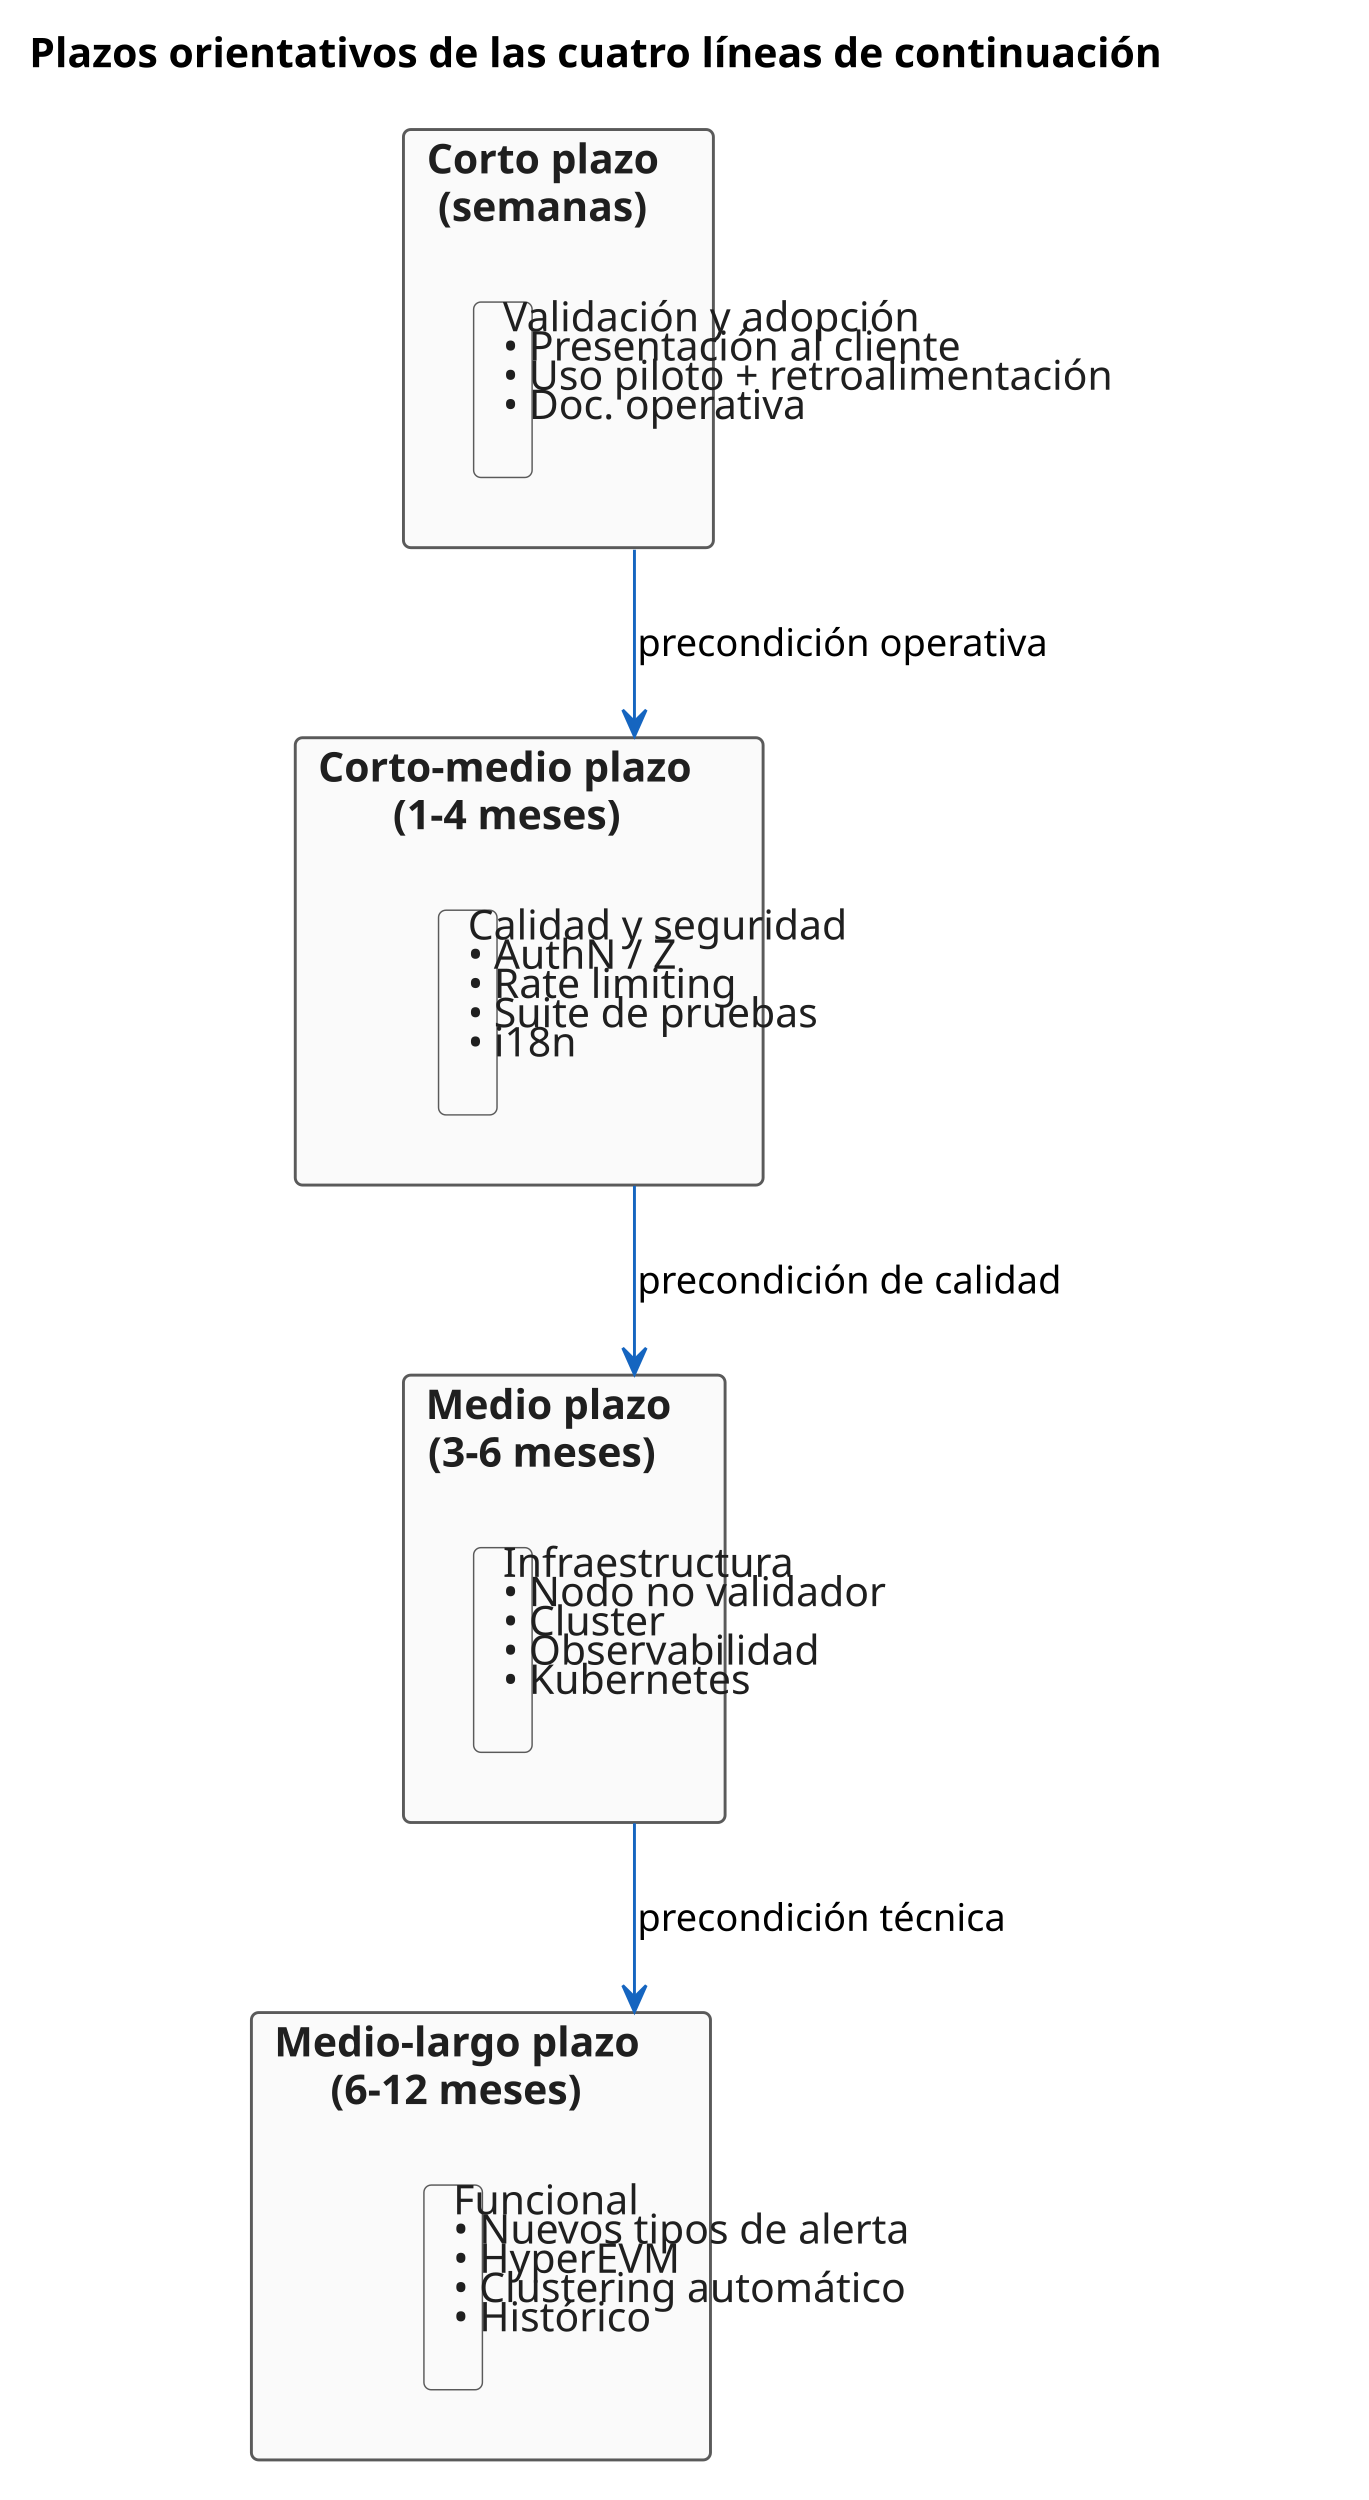
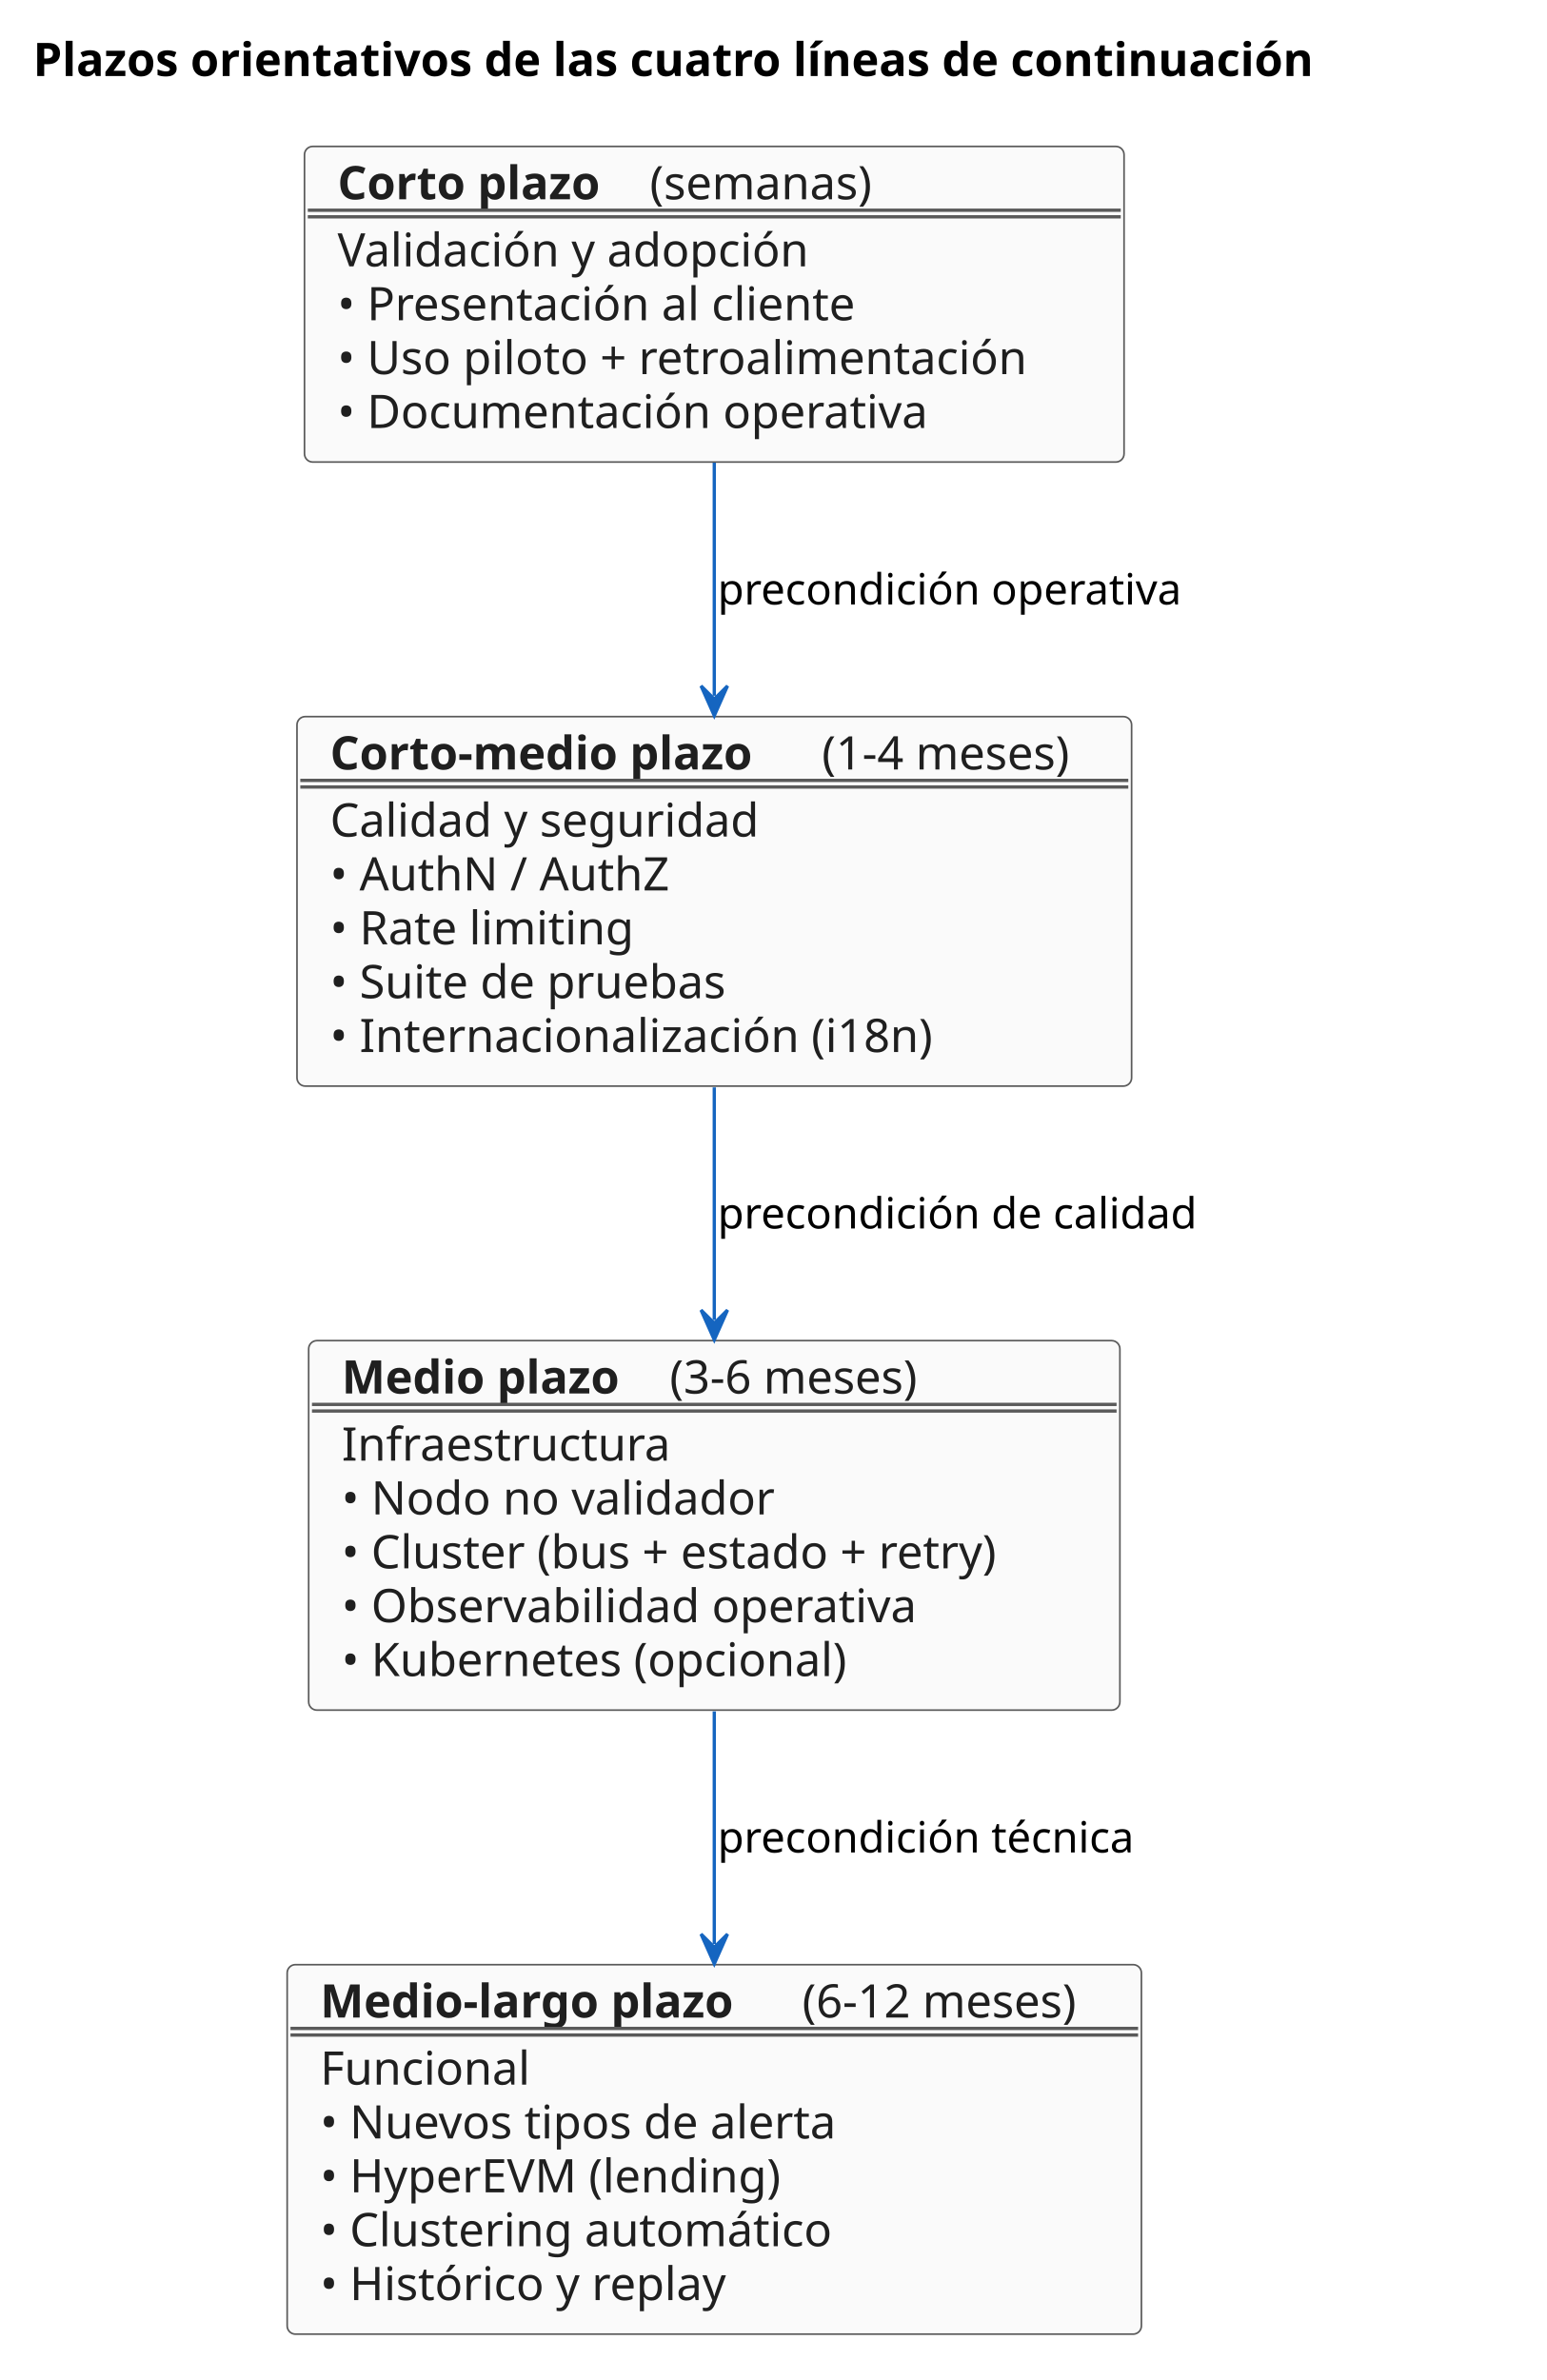
- <svg xmlns="http://www.w3.org/2000/svg" contentStyleType="text/css" data-diagram-type="DESCRIPTION" height="855px" preserveAspectRatio="none" style="width:468px;height:855px;background:#FFFFFF;" version="1.1" viewBox="0 0 468 855" width="468px" zoomAndPan="magnify">
+ <svg xmlns="http://www.w3.org/2000/svg" contentStyleType="text/css" data-diagram-type="CLASS" height="720px" preserveAspectRatio="none" style="width:468px;height:720px;background:#FFFFFF;" version="1.1" viewBox="0 0 468 720" width="468px" zoomAndPan="magnify">
  <defs />
  <g>
    <g class="title" data-source-line="9">
      <text fill="#000000" font-family="sans-serif" font-size="14" font-weight="700" lengthAdjust="spacing" textLength="441.034" x="10" y="22.995">Plazos orientativos de las cuatro líneas de continuación</text>
    </g>
-     <g class="cluster" data-qualified-name="P1" data-source-line="11" id="ent0002">
-       <rect fill="#FAFAFA" height="143" rx="2.5" ry="2.5" style="stroke:#5A5A5A;stroke-width:1;" width="106" x="137.981" y="44.297" />
-       <text fill="#1F1F1F" font-family="sans-serif" font-size="14" font-weight="700" lengthAdjust="spacing" textLength="90.016" x="145.973" y="59.292">Corto plazo</text>
-       <text fill="#1F1F1F" font-family="sans-serif" font-size="14" font-weight="700" lengthAdjust="spacing" textLength="82.407" x="149.777" y="75.589">(semanas)</text>
+     <g class="entity" data-qualified-name="P1" data-source-line="11" id="ent0002">
+       <rect fill="#FAFAFA" height="95.484" rx="2.5" ry="2.5" style="stroke:#5A5A5A;stroke-width:0.5;" width="247.938" x="92.115" y="44.297" />
+       <text fill="#1F1F1F" font-family="sans-serif" font-size="14" font-weight="700" lengthAdjust="spacing" textLength="90.016" x="102.115" y="60.292">Corto plazo</text>
+       <text fill="#1F1F1F" font-family="sans-serif" font-size="14" lengthAdjust="spacing" textLength="73.794" x="196.581" y="60.292">(semanas)</text>
+       <line style="stroke:#5A5A5A;stroke-width:1;" x1="93.115" x2="339.053" y1="63.594" y2="63.594" />
+       <line style="stroke:#5A5A5A;stroke-width:1;" x1="93.115" x2="339.053" y1="65.594" y2="65.594" />
+       <text fill="#1F1F1F" font-family="sans-serif" font-size="14" lengthAdjust="spacing" textLength="153.556" x="102.115" y="80.589">Validación y adopción</text>
+       <text fill="#1F1F1F" font-family="sans-serif" font-size="14" lengthAdjust="spacing" textLength="171.828" x="102.115" y="96.886">• Presentación al cliente</text>
+       <text fill="#1F1F1F" font-family="sans-serif" font-size="14" lengthAdjust="spacing" textLength="227.938" x="102.115" y="113.183">• Uso piloto + retroalimentación</text>
+       <text fill="#1F1F1F" font-family="sans-serif" font-size="14" lengthAdjust="spacing" textLength="193.935" x="102.115" y="129.48">• Documentación operativa</text>
    </g>
-     <g class="cluster" data-qualified-name="P2" data-source-line="15" id="ent0004">
-       <rect fill="#FAFAFA" height="153" rx="2.5" ry="2.5" style="stroke:#5A5A5A;stroke-width:1;" width="160" x="100.981" y="252.297" />
-       <text fill="#1F1F1F" font-family="sans-serif" font-size="14" font-weight="700" lengthAdjust="spacing" textLength="144.348" x="108.807" y="267.292">Corto-medio plazo</text>
-       <text fill="#1F1F1F" font-family="sans-serif" font-size="14" font-weight="700" lengthAdjust="spacing" textLength="93.208" x="134.376" y="283.589">(1-4 meses)</text>
+     <g class="entity" data-qualified-name="P2" data-source-line="20" id="ent0003">
+       <rect fill="#FAFAFA" height="111.781" rx="2.5" ry="2.5" style="stroke:#5A5A5A;stroke-width:0.5;" width="252.49" x="89.846" y="216.787" />
+       <text fill="#1F1F1F" font-family="sans-serif" font-size="14" font-weight="700" lengthAdjust="spacing" textLength="144.348" x="99.846" y="232.782">Corto-medio plazo</text>
+       <text fill="#1F1F1F" font-family="sans-serif" font-size="14" lengthAdjust="spacing" textLength="83.692" x="248.643" y="232.782">(1-4 meses)</text>
+       <line style="stroke:#5A5A5A;stroke-width:1;" x1="90.846" x2="341.336" y1="236.084" y2="236.084" />
+       <line style="stroke:#5A5A5A;stroke-width:1;" x1="90.846" x2="341.336" y1="238.084" y2="238.084" />
+       <text fill="#1F1F1F" font-family="sans-serif" font-size="14" lengthAdjust="spacing" textLength="139.337" x="99.846" y="253.079">Calidad y seguridad</text>
+       <text fill="#1F1F1F" font-family="sans-serif" font-size="14" lengthAdjust="spacing" textLength="112.014" x="99.846" y="269.376">• AuthN / AuthZ</text>
+       <text fill="#1F1F1F" font-family="sans-serif" font-size="14" lengthAdjust="spacing" textLength="102.013" x="99.846" y="285.673">• Rate limiting</text>
+       <text fill="#1F1F1F" font-family="sans-serif" font-size="14" lengthAdjust="spacing" textLength="131.749" x="99.846" y="301.969">• Suite de pruebas</text>
+       <text fill="#1F1F1F" font-family="sans-serif" font-size="14" lengthAdjust="spacing" textLength="199.309" x="99.846" y="318.266">• Internacionalización (i18n)</text>
    </g>
-     <g class="cluster" data-qualified-name="P3" data-source-line="19" id="ent0006">
-       <rect fill="#FAFAFA" height="153" rx="2.5" ry="2.5" style="stroke:#5A5A5A;stroke-width:1;" width="110" x="137.981" y="470.297" />
-       <text fill="#1F1F1F" font-family="sans-serif" font-size="14" font-weight="700" lengthAdjust="spacing" textLength="94.773" x="145.594" y="485.292">Medio plazo</text>
-       <text fill="#1F1F1F" font-family="sans-serif" font-size="14" font-weight="700" lengthAdjust="spacing" textLength="93.208" x="146.376" y="501.589">(3-6 meses)</text>
+     <g class="entity" data-qualified-name="P3" data-source-line="30" id="ent0004">
+       <rect fill="#FAFAFA" height="111.781" rx="2.5" ry="2.5" style="stroke:#5A5A5A;stroke-width:0.5;" width="245.415" x="93.376" y="405.567" />
+       <text fill="#1F1F1F" font-family="sans-serif" font-size="14" font-weight="700" lengthAdjust="spacing" textLength="94.773" x="103.376" y="421.562">Medio plazo</text>
+       <text fill="#1F1F1F" font-family="sans-serif" font-size="14" lengthAdjust="spacing" textLength="83.692" x="202.599" y="421.562">(3-6 meses)</text>
+       <line style="stroke:#5A5A5A;stroke-width:1;" x1="94.376" x2="337.791" y1="424.864" y2="424.864" />
+       <line style="stroke:#5A5A5A;stroke-width:1;" x1="94.376" x2="337.791" y1="426.864" y2="426.864" />
+       <text fill="#1F1F1F" font-family="sans-serif" font-size="14" lengthAdjust="spacing" textLength="104.686" x="103.376" y="441.859">Infraestructura</text>
+       <text fill="#1F1F1F" font-family="sans-serif" font-size="14" lengthAdjust="spacing" textLength="140.855" x="103.376" y="458.156">• Nodo no validador</text>
+       <text fill="#1F1F1F" font-family="sans-serif" font-size="14" lengthAdjust="spacing" textLength="225.415" x="103.376" y="474.453">• Cluster (bus + estado + retry)</text>
+       <text fill="#1F1F1F" font-family="sans-serif" font-size="14" lengthAdjust="spacing" textLength="189.144" x="103.376" y="490.75">• Observabilidad operativa</text>
+       <text fill="#1F1F1F" font-family="sans-serif" font-size="14" lengthAdjust="spacing" textLength="167.221" x="103.376" y="507.046">• Kubernetes (opcional)</text>
    </g>
-     <g class="cluster" data-qualified-name="P4" data-source-line="23" id="ent0008">
-       <rect fill="#FAFAFA" height="153" rx="2.5" ry="2.5" style="stroke:#5A5A5A;stroke-width:1;" width="157" x="85.981" y="688.297" />
-       <text fill="#1F1F1F" font-family="sans-serif" font-size="14" font-weight="700" lengthAdjust="spacing" textLength="141.374" x="93.793" y="703.292">Medio-largo plazo</text>
-       <text fill="#1F1F1F" font-family="sans-serif" font-size="14" font-weight="700" lengthAdjust="spacing" textLength="102.949" x="113.006" y="719.589">(6-12 meses)</text>
+     <g class="entity" data-qualified-name="P4" data-source-line="40" id="ent0005">
+       <rect fill="#FAFAFA" height="111.781" rx="2.5" ry="2.5" style="stroke:#5A5A5A;stroke-width:0.5;" width="258.424" x="86.876" y="594.347" />
+       <text fill="#1F1F1F" font-family="sans-serif" font-size="14" font-weight="700" lengthAdjust="spacing" textLength="141.374" x="96.876" y="610.342">Medio-largo plazo</text>
+       <text fill="#1F1F1F" font-family="sans-serif" font-size="14" lengthAdjust="spacing" textLength="92.6" x="242.7" y="610.342">(6-12 meses)</text>
+       <line style="stroke:#5A5A5A;stroke-width:1;" x1="87.876" x2="344.299" y1="613.644" y2="613.644" />
+       <line style="stroke:#5A5A5A;stroke-width:1;" x1="87.876" x2="344.299" y1="615.644" y2="615.644" />
+       <text fill="#1F1F1F" font-family="sans-serif" font-size="14" lengthAdjust="spacing" textLength="67.293" x="96.876" y="630.639">Funcional</text>
+       <text fill="#1F1F1F" font-family="sans-serif" font-size="14" lengthAdjust="spacing" textLength="170.693" x="96.876" y="646.936">• Nuevos tipos de alerta</text>
+       <text fill="#1F1F1F" font-family="sans-serif" font-size="14" lengthAdjust="spacing" textLength="152.565" x="96.876" y="663.233">• HyperEVM (lending)</text>
+       <text fill="#1F1F1F" font-family="sans-serif" font-size="14" lengthAdjust="spacing" textLength="167.863" x="96.876" y="679.529">• Clustering automático</text>
+       <text fill="#1F1F1F" font-family="sans-serif" font-size="14" lengthAdjust="spacing" textLength="135.577" x="96.876" y="695.826">• Histórico y replay</text>
    </g>
-     <g class="entity" data-qualified-name="P1.L1" data-source-line="12" id="ent0003">
-       <rect fill="#FAFAFA" height="60" rx="2.5" ry="2.5" style="stroke:#5A5A5A;stroke-width:0.5;" width="20" x="161.981" y="103.297" />
-       <text fill="#1F1F1F" font-family="sans-serif" font-size="14" lengthAdjust="spacing" textLength="0" x="171.981" y="113.297">Validación y adopción</text>
-       <text fill="#1F1F1F" font-family="sans-serif" font-size="14" lengthAdjust="spacing" textLength="0" x="171.981" y="123.297">• Presentación al cliente</text>
-       <text fill="#1F1F1F" font-family="sans-serif" font-size="14" lengthAdjust="spacing" textLength="0" x="171.981" y="133.297">• Uso piloto + retroalimentación</text>
-       <text fill="#1F1F1F" font-family="sans-serif" font-size="14" lengthAdjust="spacing" textLength="0" x="171.981" y="143.297">• Doc. operativa</text>
+     <g class="link" data-entity-1="ent0002" data-entity-2="ent0003" data-link-type="dependency" data-source-line="50" id="lnk6">
+       <path codeLine="50" d="M216.085,139.977 C216.085,163.437 216.085,185.987 216.085,210.497" fill="none" id="P1-to-P2" style="stroke:#1565C0;stroke-width:1;" />
+       <polygon fill="#1565C0" points="216.085,216.497,220.085,207.497,216.085,211.497,212.085,207.497,216.085,216.497" style="stroke:#1565C0;stroke-width:1;" />
+       <text fill="#000000" font-family="sans-serif" font-size="13" lengthAdjust="spacing" textLength="149.767" x="217.085" y="182.854">precondición operativa</text>
    </g>
-     <g class="entity" data-qualified-name="P2.L2" data-source-line="16" id="ent0005">
-       <rect fill="#FAFAFA" height="70" rx="2.5" ry="2.5" style="stroke:#5A5A5A;stroke-width:0.5;" width="20" x="149.981" y="311.297" />
-       <text fill="#1F1F1F" font-family="sans-serif" font-size="14" lengthAdjust="spacing" textLength="0" x="159.981" y="321.297">Calidad y seguridad</text>
-       <text fill="#1F1F1F" font-family="sans-serif" font-size="14" lengthAdjust="spacing" textLength="0" x="159.981" y="331.297">• AuthN / Z</text>
-       <text fill="#1F1F1F" font-family="sans-serif" font-size="14" lengthAdjust="spacing" textLength="0" x="159.981" y="341.297">• Rate limiting</text>
-       <text fill="#1F1F1F" font-family="sans-serif" font-size="14" lengthAdjust="spacing" textLength="0" x="159.981" y="351.297">• Suite de pruebas</text>
-       <text fill="#1F1F1F" font-family="sans-serif" font-size="14" lengthAdjust="spacing" textLength="0" x="159.981" y="361.297">• i18n</text>
+     <g class="link" data-entity-1="ent0003" data-entity-2="ent0004" data-link-type="dependency" data-source-line="51" id="lnk7">
+       <path codeLine="51" d="M216.085,328.957 C216.085,353.057 216.085,375.237 216.085,399.317" fill="none" id="P2-to-P3" style="stroke:#1565C0;stroke-width:1;" />
+       <polygon fill="#1565C0" points="216.085,405.317,220.085,396.317,216.085,400.317,212.085,396.317,216.085,405.317" style="stroke:#1565C0;stroke-width:1;" />
+       <text fill="#000000" font-family="sans-serif" font-size="13" lengthAdjust="spacing" textLength="155.073" x="217.085" y="371.634">precondición de calidad</text>
    </g>
-     <g class="entity" data-qualified-name="P3.L3" data-source-line="20" id="ent0007">
-       <rect fill="#FAFAFA" height="70" rx="2.5" ry="2.5" style="stroke:#5A5A5A;stroke-width:0.5;" width="20" x="161.981" y="529.297" />
-       <text fill="#1F1F1F" font-family="sans-serif" font-size="14" lengthAdjust="spacing" textLength="0" x="171.981" y="539.297">Infraestructura</text>
-       <text fill="#1F1F1F" font-family="sans-serif" font-size="14" lengthAdjust="spacing" textLength="0" x="171.981" y="549.297">• Nodo no validador</text>
-       <text fill="#1F1F1F" font-family="sans-serif" font-size="14" lengthAdjust="spacing" textLength="0" x="171.981" y="559.297">• Cluster</text>
-       <text fill="#1F1F1F" font-family="sans-serif" font-size="14" lengthAdjust="spacing" textLength="0" x="171.981" y="569.297">• Observabilidad</text>
-       <text fill="#1F1F1F" font-family="sans-serif" font-size="14" lengthAdjust="spacing" textLength="0" x="171.981" y="579.297">• Kubernetes</text>
-     </g>
-     <g class="entity" data-qualified-name="P4.L4" data-source-line="24" id="ent0009">
-       <rect fill="#FAFAFA" height="70" rx="2.5" ry="2.5" style="stroke:#5A5A5A;stroke-width:0.5;" width="20" x="144.981" y="747.297" />
-       <text fill="#1F1F1F" font-family="sans-serif" font-size="14" lengthAdjust="spacing" textLength="0" x="154.981" y="757.297">Funcional</text>
-       <text fill="#1F1F1F" font-family="sans-serif" font-size="14" lengthAdjust="spacing" textLength="0" x="154.981" y="767.297">• Nuevos tipos de alerta</text>
-       <text fill="#1F1F1F" font-family="sans-serif" font-size="14" lengthAdjust="spacing" textLength="0" x="154.981" y="777.297">• HyperEVM</text>
-       <text fill="#1F1F1F" font-family="sans-serif" font-size="14" lengthAdjust="spacing" textLength="0" x="154.981" y="787.297">• Clustering automático</text>
-       <text fill="#1F1F1F" font-family="sans-serif" font-size="14" lengthAdjust="spacing" textLength="0" x="154.981" y="797.297">• Histórico</text>
-     </g>
-     <g class="link" data-entity-1="ent0002" data-entity-2="ent0004" data-link-type="dependency" data-source-line="27" id="lnk10">
-       <path d="M216.981,188.005 C216.981,188.358 216.981,188.712 216.981,189.067 C216.981,190.488 216.981,191.924 216.981,193.375 C216.981,196.277 216.981,199.238 216.981,202.246 C216.981,214.276 216.981,227.056 216.981,239.834 C216.981,243.029 216.981,246.224 216.981,249.407 C216.981,250.202 216.981,244.997 216.981,245.791" fill="none" id="P1-to-P2" style="stroke:#1565C0;stroke-width:1;" />
-       <polygon fill="#1565C0" points="216.981,251.791,220.981,242.791,216.981,246.791,212.981,242.791,216.981,251.791" style="stroke:#1565C0;stroke-width:1;" />
-       <text fill="#000000" font-family="sans-serif" font-size="13" lengthAdjust="spacing" textLength="149.767" x="217.981" y="224.364">precondición operativa</text>
-     </g>
-     <g class="link" data-entity-1="ent0004" data-entity-2="ent0006" data-link-type="dependency" data-source-line="28" id="lnk11">
-       <path d="M216.981,405.564 C216.981,406.299 216.981,407.038 216.981,407.78 C216.981,410.751 216.981,413.782 216.981,416.861 C216.981,429.176 216.981,442.258 216.981,455.339 C216.981,458.61 216.981,461.88 216.981,465.138 C216.981,466.767 216.981,462.393 216.981,464.015" fill="none" id="P2-to-P3" style="stroke:#1565C0;stroke-width:1;" />
-       <polygon fill="#1565C0" points="216.981,470.015,220.981,461.015,216.981,465.015,212.981,461.015,216.981,470.015" style="stroke:#1565C0;stroke-width:1;" />
-       <text fill="#000000" font-family="sans-serif" font-size="13" lengthAdjust="spacing" textLength="155.073" x="217.981" y="442.364">precondición de calidad</text>
-     </g>
-     <g class="link" data-entity-1="ent0006" data-entity-2="ent0008" data-link-type="dependency" data-source-line="29" id="lnk12">
-       <path d="M216.981,623.564 C216.981,624.299 216.981,625.038 216.981,625.78 C216.981,628.751 216.981,631.782 216.981,634.861 C216.981,647.176 216.981,660.258 216.981,673.339 C216.981,676.61 216.981,679.88 216.981,683.138 C216.981,684.767 216.981,680.393 216.981,682.015" fill="none" id="P3-to-P4" style="stroke:#1565C0;stroke-width:1;" />
-       <polygon fill="#1565C0" points="216.981,688.015,220.981,679.015,216.981,683.015,212.981,679.015,216.981,688.015" style="stroke:#1565C0;stroke-width:1;" />
-       <text fill="#000000" font-family="sans-serif" font-size="13" lengthAdjust="spacing" textLength="135.091" x="217.981" y="660.364">precondición técnica</text>
+     <g class="link" data-entity-1="ent0004" data-entity-2="ent0005" data-link-type="dependency" data-source-line="52" id="lnk8">
+       <path codeLine="52" d="M216.085,517.737 C216.085,541.837 216.085,564.017 216.085,588.097" fill="none" id="P3-to-P4" style="stroke:#1565C0;stroke-width:1;" />
+       <polygon fill="#1565C0" points="216.085,594.097,220.085,585.097,216.085,589.097,212.085,585.097,216.085,594.097" style="stroke:#1565C0;stroke-width:1;" />
+       <text fill="#000000" font-family="sans-serif" font-size="13" lengthAdjust="spacing" textLength="135.091" x="217.085" y="560.414">precondición técnica</text>
    </g>
  </g>
</svg>
